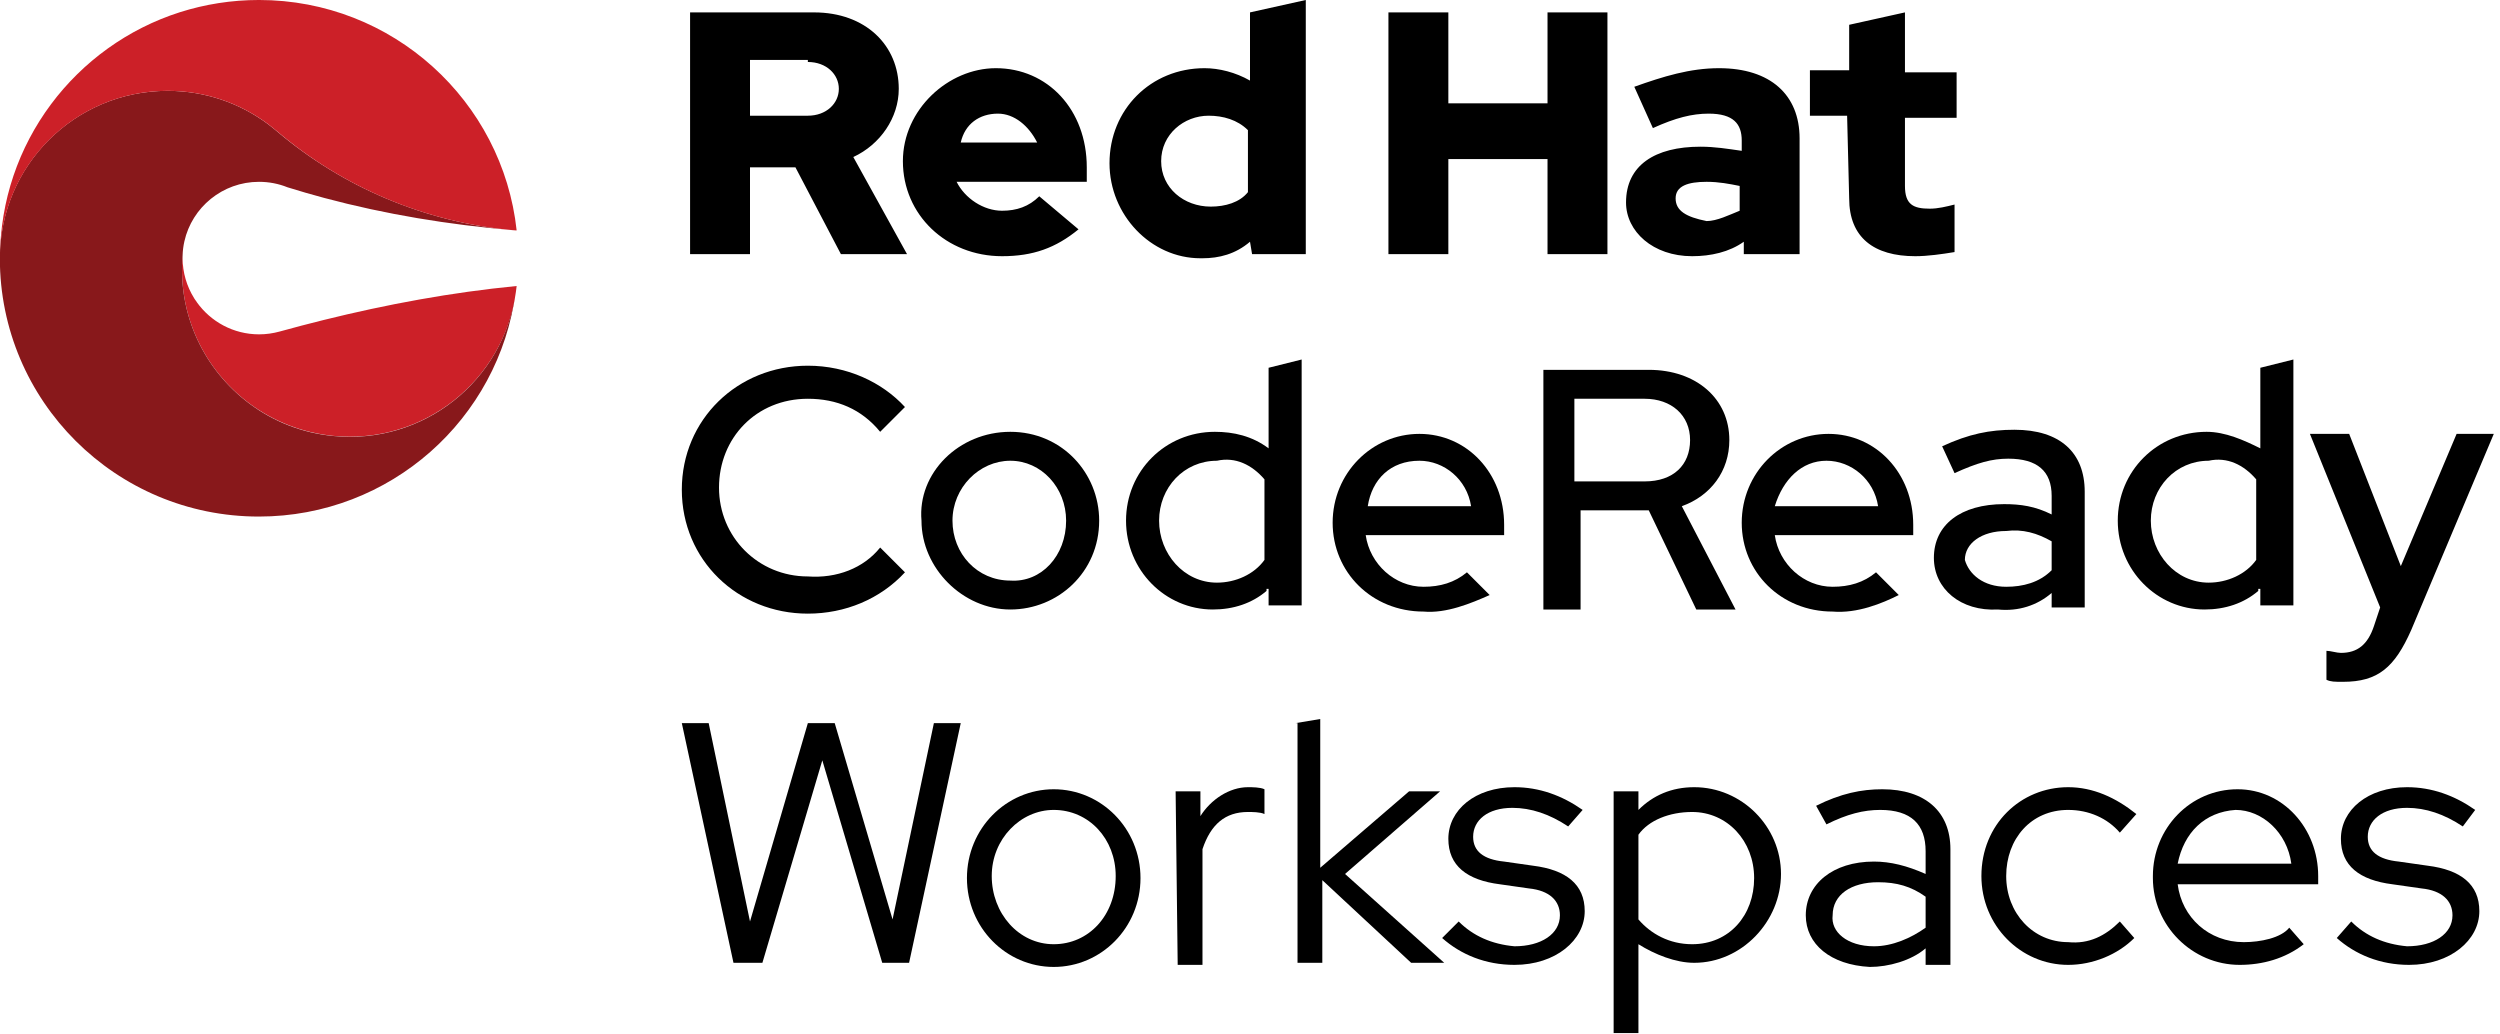
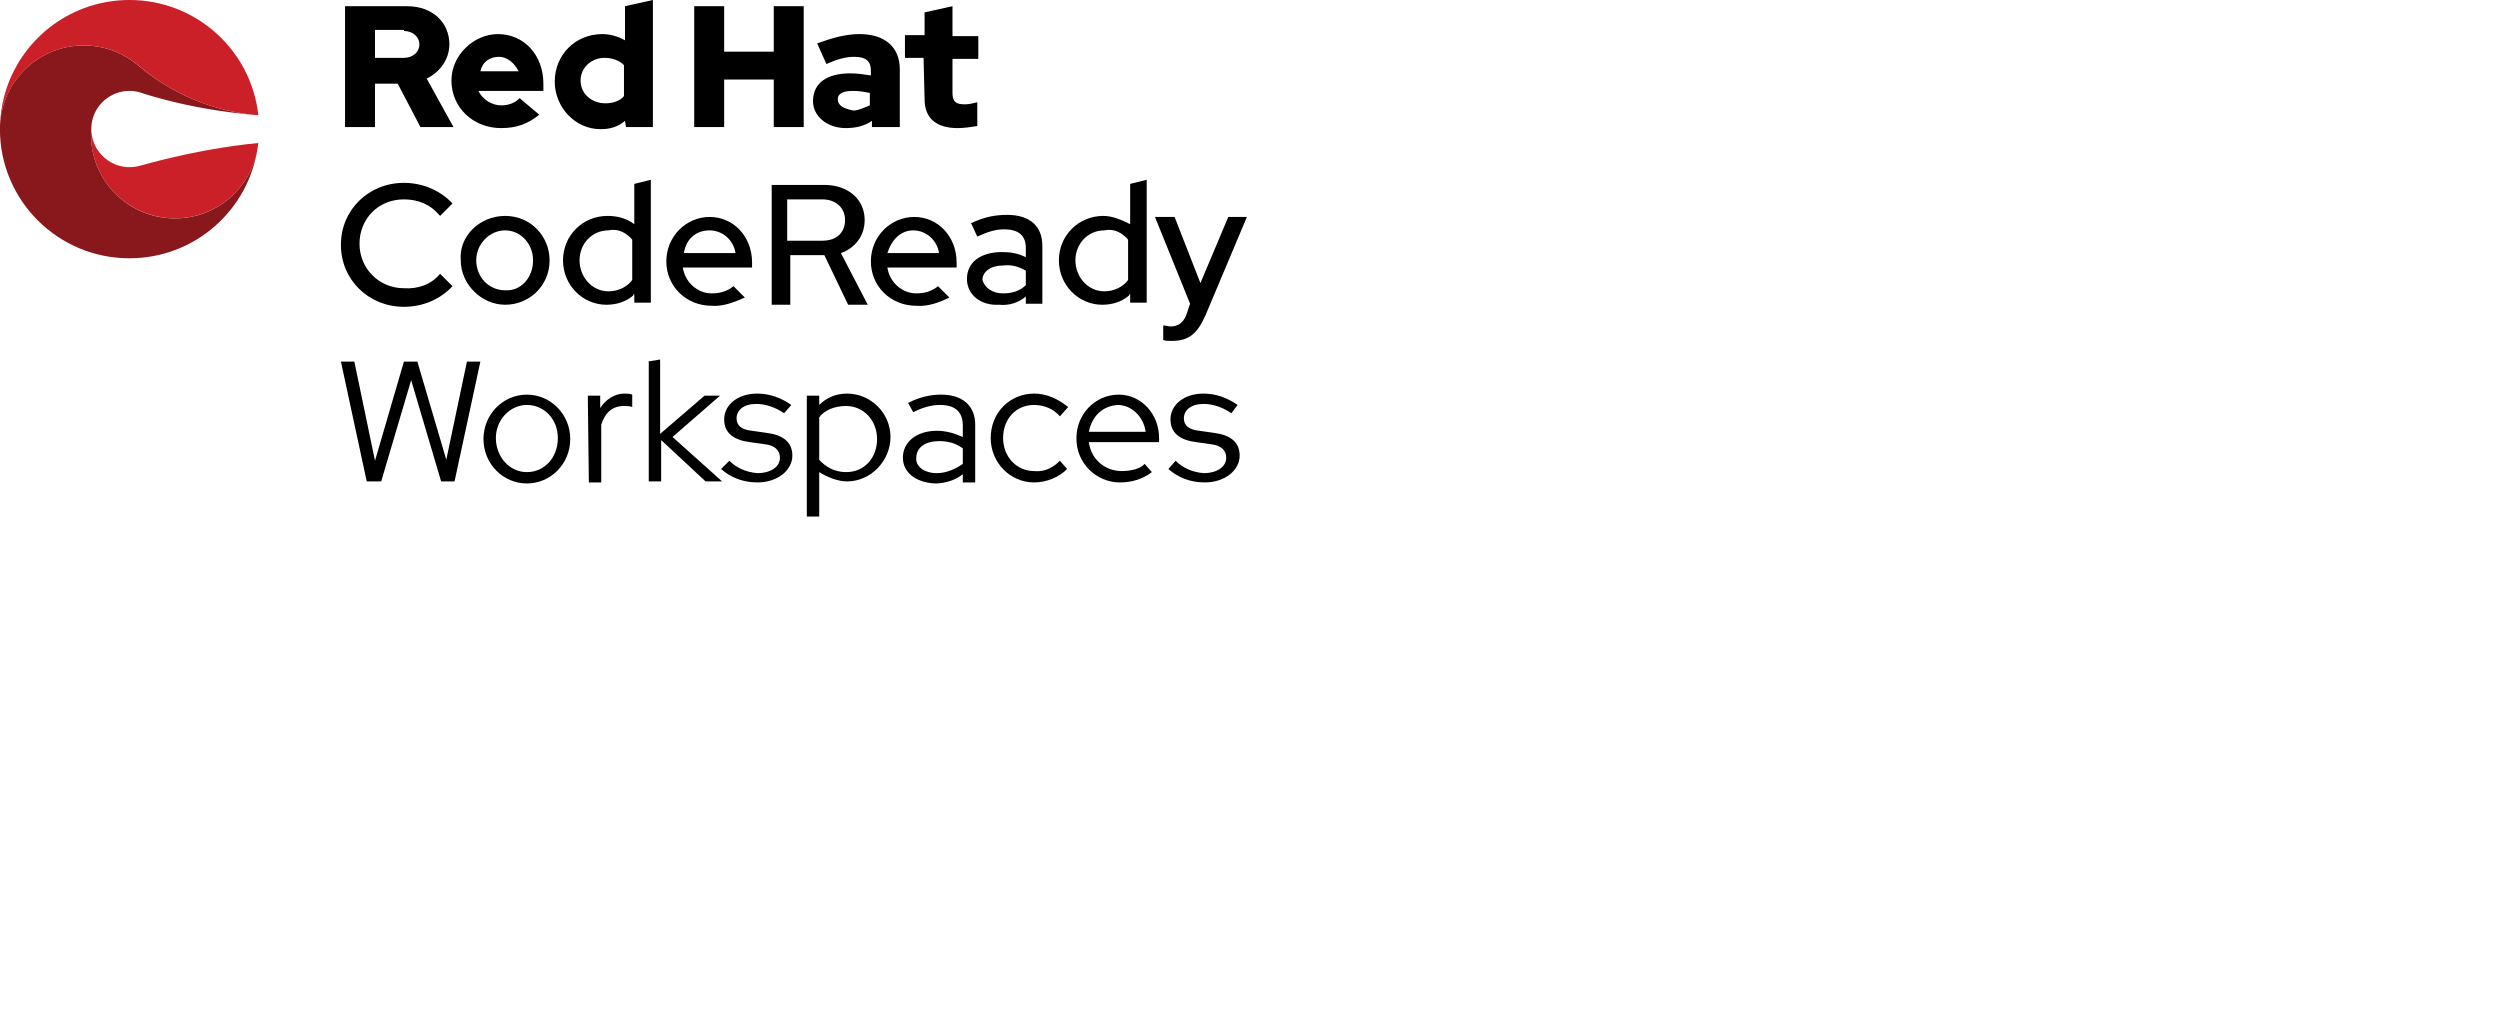
- <svg xmlns="http://www.w3.org/2000/svg" version="1.1" width="121" height="50" viewBox="0 0 121 50" style="enable-background:new 0 0 121 50;" xml:space="preserve" data-name="Red Hat CodeReady Workspaces" id="CodeReady_Workspaces">
+ <svg xmlns="http://www.w3.org/2000/svg" version="1.1" width="242" height="100" viewBox="0 0 242 100" style="enable-background:new 0 0 242 100;" xml:space="preserve" data-name="Red Hat CodeReady Workspaces" id="CodeReady_Workspaces">
  <style type="text/css">
	.st0{fill:#000000;}
	.st1{fill:#CC2028;}
	.st2{fill:#88181B;}
</style>
  <g>
    <g>
      <path class="st0" d="M42.6,26.5l1.2,1.2c-1.2,1.3-2.9,2-4.7,2c-3.4,0-6.1-2.6-6.1-6s2.7-6,6.1-6c1.9,0,3.6,0.8,4.7,2l-1.2,1.2    c-0.9-1.1-2.1-1.6-3.5-1.6c-2.5,0-4.3,1.9-4.3,4.3s1.9,4.3,4.3,4.3C40.5,28,41.8,27.5,42.6,26.5z" />
      <path class="st0" d="M48.9,20.9c2.5,0,4.3,2,4.3,4.3c0,2.5-2,4.3-4.3,4.3s-4.3-2-4.3-4.3l0,0C44.4,22.9,46.4,20.9,48.9,20.9    C48.8,20.9,48.9,20.9,48.9,20.9z M51.6,25.2c0-1.6-1.2-2.9-2.7-2.9c-1.5,0-2.8,1.3-2.8,2.9s1.2,2.9,2.8,2.9    C50.4,28.2,51.6,26.9,51.6,25.2z" />
      <path class="st0" d="M61.3,28.6c-0.7,0.6-1.6,0.9-2.6,0.9c-2.3,0-4.2-1.9-4.2-4.3s1.9-4.3,4.3-4.3c0.9,0,1.8,0.2,2.6,0.8v-3.9    l1.6-0.4v11.9h-1.6v-0.8H61.3z M58.9,28.2c0.9,0,1.8-0.4,2.3-1.1v-3.9c-0.6-0.7-1.4-1.1-2.3-0.9c-1.6,0-2.8,1.3-2.8,2.9    S57.3,28.2,58.9,28.2z" />
      <path class="st0" d="M68.9,29.6c-2.5,0-4.4-1.9-4.4-4.3s1.9-4.3,4.2-4.3c2.3,0,4.1,1.9,4.1,4.4v0.5h-6.7c0.2,1.4,1.4,2.5,2.8,2.5    c0.8,0,1.5-0.2,2.1-0.7l1.1,1.1C71.2,29.2,70,29.7,68.9,29.6z M66.2,24.5h5c-0.2-1.3-1.3-2.2-2.5-2.2    C67.3,22.3,66.4,23.2,66.2,24.5z" />
      <path class="st0" d="M74.5,17.9h5.3c2.3,0,3.9,1.4,3.9,3.4c0,1.5-0.9,2.7-2.3,3.2l2.6,5h-1.9l-2.3-4.8h-3.3v4.8h-1.8V17.9H74.5z     M76.2,19.4v3.9h3.4c1.4,0,2.2-0.8,2.2-2s-0.9-2-2.2-2h-3.4V19.4z" />
      <path class="st0" d="M88.7,29.6c-2.5,0-4.4-1.9-4.4-4.3s1.9-4.3,4.2-4.3s4.1,1.9,4.1,4.4v0.5h-6.7c0.2,1.4,1.4,2.5,2.8,2.5    c0.8,0,1.5-0.2,2.1-0.7l1.1,1.1C91.1,29.2,89.9,29.7,88.7,29.6z M85.9,24.5h5c-0.2-1.3-1.3-2.2-2.5-2.2    C87.2,22.3,86.3,23.2,85.9,24.5z" />
      <path class="st0" d="M93.6,27c0-1.6,1.3-2.6,3.4-2.6c0.8,0,1.5,0.1,2.3,0.5v-0.9c0-1.2-0.7-1.8-2.1-1.8c-0.8,0-1.5,0.2-2.6,0.7    l-0.6-1.3c1.3-0.6,2.3-0.8,3.5-0.8c2.2,0,3.4,1.1,3.4,3v5.6h-1.6v-0.7c-0.7,0.6-1.6,0.9-2.6,0.8C94.9,29.6,93.6,28.5,93.6,27z     M97.1,28.4c0.8,0,1.6-0.2,2.2-0.8v-1.4c-0.7-0.4-1.4-0.6-2.2-0.5c-1.2,0-2,0.6-2,1.4C95.3,27.8,96,28.4,97.1,28.4z" />
      <path class="st0" d="M109.3,28.6c-0.7,0.6-1.6,0.9-2.6,0.9c-2.3,0-4.2-1.9-4.2-4.3s1.9-4.3,4.3-4.3c0.9,0,1.8,0.4,2.6,0.8v-3.9    l1.6-0.4v11.9h-1.6v-0.8H109.3z M106.9,28.2c0.9,0,1.8-0.4,2.3-1.1v-3.9c-0.6-0.7-1.4-1.1-2.3-0.9c-1.6,0-2.8,1.3-2.8,2.9    S105.3,28.2,106.9,28.2z" />
      <path class="st0" d="M115.2,29.4l-3.4-8.4h1.9l2.5,6.4l2.7-6.4h1.8l-4,9.5c-0.8,1.8-1.6,2.5-3.3,2.5c-0.4,0-0.6,0-0.8-0.1v-1.4    c0.2,0,0.5,0.1,0.7,0.1c0.8,0,1.3-0.4,1.6-1.3L115.2,29.4z" />
      <path class="st0" d="M35.5,46.6L33,35h1.3l2,9.6l2.8-9.6h1.3l2.8,9.5l2-9.5h1.3L44,46.6h-1.3l-2.9-9.8l-2.9,9.8L35.5,46.6z" />
      <path class="st0" d="M51,38.2c2.3,0,4.2,1.9,4.2,4.3s-1.9,4.3-4.2,4.3s-4.2-1.9-4.2-4.3C46.8,40.1,48.7,38.2,51,38.2z M54,42.4    c0-1.8-1.3-3.2-3-3.2c-1.6,0-3,1.4-3,3.2c0,1.8,1.3,3.3,3,3.3C52.7,45.7,54,44.3,54,42.4L54,42.4z" />
      <path class="st0" d="M56.9,38.3h1.2v1.2c0.5-0.8,1.4-1.4,2.3-1.4c0.2,0,0.6,0,0.8,0.1v1.2c-0.2-0.1-0.6-0.1-0.8-0.1    c-1.1,0-1.8,0.6-2.2,1.8v5.6h-1.2L56.9,38.3z" />
      <path class="st0" d="M62.7,35l1.2-0.2v7.2l4.3-3.7h1.5l-4.6,4l4.8,4.3h-1.6l-4.3-4v4h-1.2V35H62.7z" />
      <path class="st0" d="M70.6,44.6c0.7,0.7,1.6,1.1,2.7,1.2c1.3,0,2.2-0.6,2.2-1.5c0-0.7-0.5-1.2-1.5-1.3l-1.4-0.2    c-1.6-0.2-2.5-0.9-2.5-2.2c0-1.4,1.3-2.5,3.2-2.5c1.2,0,2.3,0.4,3.3,1.1L75.9,40c-0.9-0.6-1.8-0.9-2.7-0.9c-1.2,0-1.9,0.6-1.9,1.4    c0,0.7,0.5,1.1,1.5,1.2l1.4,0.2c1.6,0.2,2.5,0.9,2.5,2.2c0,1.4-1.4,2.6-3.4,2.6c-1.4,0-2.6-0.5-3.5-1.3L70.6,44.6z" />
      <path class="st0" d="M78.1,38.3h1.2v0.9c0.7-0.7,1.6-1.1,2.7-1.1c2.3,0,4.2,1.9,4.2,4.2s-1.9,4.3-4.2,4.3c-0.9,0-1.9-0.4-2.7-0.9    V50h-1.2V38.3z M79.3,40.4v4.1c0.6,0.7,1.5,1.2,2.6,1.2c1.8,0,3-1.4,3-3.2c0-1.8-1.3-3.2-3-3.2C80.8,39.3,79.8,39.7,79.3,40.4    L79.3,40.4z" />
      <path class="st0" d="M87.4,44.3c0-1.5,1.3-2.6,3.3-2.6c0.8,0,1.6,0.2,2.5,0.6v-1.1c0-1.3-0.7-2-2.2-2c-0.8,0-1.6,0.2-2.6,0.7    L87.9,39c1.2-0.6,2.2-0.8,3.2-0.8c2.1,0,3.3,1.1,3.3,2.9v5.6h-1.2v-0.8c-0.7,0.6-1.8,0.9-2.7,0.9C88.6,46.7,87.4,45.7,87.4,44.3z     M90.7,45.8c0.9,0,1.8-0.4,2.5-0.9v-1.5c-0.7-0.5-1.4-0.7-2.3-0.7c-1.3,0-2.2,0.6-2.2,1.6C88.6,45.1,89.4,45.8,90.7,45.8z" />
      <path class="st0" d="M102.6,44.6l0.7,0.8c-0.8,0.8-2,1.3-3.2,1.3c-2.3,0-4.2-1.9-4.2-4.3c0-2.5,1.9-4.3,4.2-4.3    c1.2,0,2.3,0.5,3.3,1.3l-0.8,0.9c-0.6-0.7-1.5-1.1-2.5-1.1c-1.8,0-3,1.4-3,3.2c0,1.8,1.3,3.2,3,3.2    C101.1,45.7,101.9,45.3,102.6,44.6z" />
      <path class="st0" d="M108.4,46.7c-2.3,0-4.2-1.9-4.2-4.2v-0.1c0-2.3,1.8-4.2,4.1-4.2c2.2,0,3.9,1.9,3.9,4.2v0.4h-6.8    c0.2,1.6,1.5,2.8,3.2,2.8c0.8,0,1.8-0.2,2.2-0.7l0.7,0.8C110.6,46.4,109.5,46.7,108.4,46.7z M105.4,41.8h5.5    c-0.2-1.5-1.4-2.6-2.7-2.6C106.7,39.3,105.7,40.3,105.4,41.8L105.4,41.8z" />
      <path class="st0" d="M113.8,44.6c0.7,0.7,1.6,1.1,2.7,1.2c1.3,0,2.2-0.6,2.2-1.5c0-0.7-0.5-1.2-1.5-1.3l-1.4-0.2    c-1.6-0.2-2.5-0.9-2.5-2.2c0-1.4,1.3-2.5,3.2-2.5c1.2,0,2.3,0.4,3.3,1.1l-0.6,0.8c-0.9-0.6-1.8-0.9-2.7-0.9    c-1.2,0-1.9,0.6-1.9,1.4c0,0.7,0.5,1.1,1.5,1.2l1.4,0.2c1.6,0.2,2.5,0.9,2.5,2.2c0,1.4-1.4,2.6-3.4,2.6c-1.4,0-2.6-0.5-3.5-1.3    L113.8,44.6z" />
      <path class="st0" d="M89.5,9.6c0,1.9,1.2,2.8,3.2,2.8c0.6,0,1.3-0.1,1.9-0.2V9.9c-0.4,0.1-0.8,0.2-1.2,0.2c-0.8,0-1.2-0.2-1.2-1.1    V5.7h2.5V3.5h-2.5V0.6l-2.7,0.6v2.2h-1.9v2.2h1.8L89.5,9.6z M81.1,9.6c0-0.6,0.6-0.8,1.5-0.8c0.6,0,1.1,0.1,1.6,0.2v1.2    c-0.5,0.2-1.1,0.5-1.6,0.5C81.6,10.5,81.1,10.2,81.1,9.6 M81.9,12.4c0.9,0,1.8-0.2,2.5-0.7v0.6h2.7V6.7c0-2.1-1.4-3.4-3.9-3.4    c-1.4,0-2.7,0.4-4.1,0.9l0.9,2c1.1-0.5,1.9-0.7,2.7-0.7c1.2,0,1.6,0.5,1.6,1.3v0.5c-0.7-0.1-1.3-0.2-2-0.2c-2.2,0-3.6,0.9-3.6,2.7    C78.7,11.2,80,12.4,81.9,12.4 M67.2,12.3h2.9V7.7h4.8v4.6h2.9V0.6h-2.9V5h-4.8V0.6h-2.9V12.3z M56.2,7.8c0-1.3,1.1-2.2,2.3-2.2    c0.7,0,1.4,0.2,1.9,0.7v3C60,9.8,59.3,10,58.6,10C57.3,10,56.2,9.1,56.2,7.8 M60.6,12.3h2.6V0l-2.7,0.6v3.3    c-0.7-0.4-1.5-0.6-2.2-0.6c-2.6,0-4.6,2-4.6,4.6c0,2.5,2,4.6,4.4,4.6c0,0,0,0,0.1,0c0.8,0,1.6-0.2,2.3-0.8L60.6,12.3z M48.3,5.5    c0.8,0,1.5,0.6,1.9,1.4h-3.7C46.7,6,47.4,5.5,48.3,5.5 M43.7,7.8c0,2.6,2.1,4.6,4.8,4.6c1.5,0,2.6-0.4,3.7-1.3l-1.9-1.6    c-0.5,0.5-1.1,0.7-1.8,0.7c-0.9,0-1.8-0.6-2.2-1.4h6.3V8.1c0-2.8-1.9-4.8-4.4-4.8C45.9,3.3,43.7,5.3,43.7,7.8L43.7,7.8 M39.1,3    c0.9,0,1.5,0.6,1.5,1.3S40,5.6,39.1,5.6h-2.8V2.9h2.8V3z M33.4,12.3h2.9V8.1h2.2l2.2,4.2h3.2l-2.6-4.7c1.3-0.6,2.2-1.9,2.2-3.3    c0-2.1-1.6-3.7-4.1-3.7h-6L33.4,12.3z" />
    </g>
    <g id="g622" transform="matrix(0.06159216,0,0,0.06141563,-47.41426,-21.31184)">
      <path id="path612" class="st1" d="M1172.6,528.4c0.8,0.1,1.6,0.1,2.4,0.2C1174.2,528.6,1173.4,528.5,1172.6,528.4L1172.6,528.4z" />
      <path id="path614" class="st1" d="M1175.7,528.7L1175.7,528.7c-0.1,0-0.1,0-0.2,0C1175.6,528.7,1175.6,528.7,1175.7,528.7z" />
      <path id="path616" class="st1" d="M1024.1,599.2c-11.6,2.9-23.1,5.9-34.6,9.1c-5.1,1.4-10.5,2.2-16.1,2.2c-20.2,0-38-10-48.9-25.3    c0-0.1-0.1-0.1-0.1-0.2c-0.2-0.3-0.4-0.6-0.6-0.9c-0.1-0.2-0.2-0.3-0.4-0.5c-0.1-0.2-0.2-0.4-0.4-0.6c-0.2-0.3-0.4-0.6-0.6-0.9    c0-0.1-0.1-0.1-0.1-0.2c-5.7-9.2-9-20-9-31.6c0-0.7,0-1.4,0-2.1c-4,47.1,17.3,90.7,52.8,117c18.5,13.7,40.9,22.8,65.5,25.3    c70.8,7,134.1-43.4,143.6-113.4c0.2-1.6,0.4-3.1,0.6-4.7C1124.6,577.4,1074,586.8,1024.1,599.2z" />
      <path id="path618" class="st2" d="M1031.6,690.6c-24.6-2.4-47-11.5-65.5-25.3c-35.5-26.4-56.8-69.9-52.8-117    c0.1-3.8,0.6-7.5,1.4-11.1c6-26.8,30-46.9,58.6-46.9c7.9,0,15.5,1.5,22.4,4.3c9.6,3,19.2,5.8,28.9,8.4c48.4,13,98,21.1,148,25.4    c0,0,0,0,0,0c-68.4-6.3-133.2-33.6-185.5-78.2l0,0c-2.3-1.9-4.6-3.8-7-5.6c-21.9-16.3-49.1-26-78.6-26    c-72.8,0-131.7,58.9-131.8,131.7c0,0.1,0,0.1,0,0.2c0,0,0,0.1,0,0.1l0,0c0,112.4,91.1,203.5,203.5,203.5l0,0    c103.4,0,188.7-77,201.8-176.8C1165.7,647.2,1102.4,697.7,1031.6,690.6z" />
      <path id="path620" class="st1" d="M973.3,347L973.3,347c-21.6,0-42.5,3.4-62,9.6c-82,26.2-141.4,103-141.5,193.7    c0.1-72.7,59-131.7,131.8-131.7c29.4,0,56.6,9.7,78.6,26l7,5.6c52.3,44.7,117.1,72,185.5,78.2c0.8,0.1,1.6,0.1,2.4,0.2    c0.2,0,0.3,0,0.5,0c0.1,0,0.1,0,0.2,0C1164.8,426.6,1078.4,347,973.3,347z" />
    </g>
  </g>
</svg>
